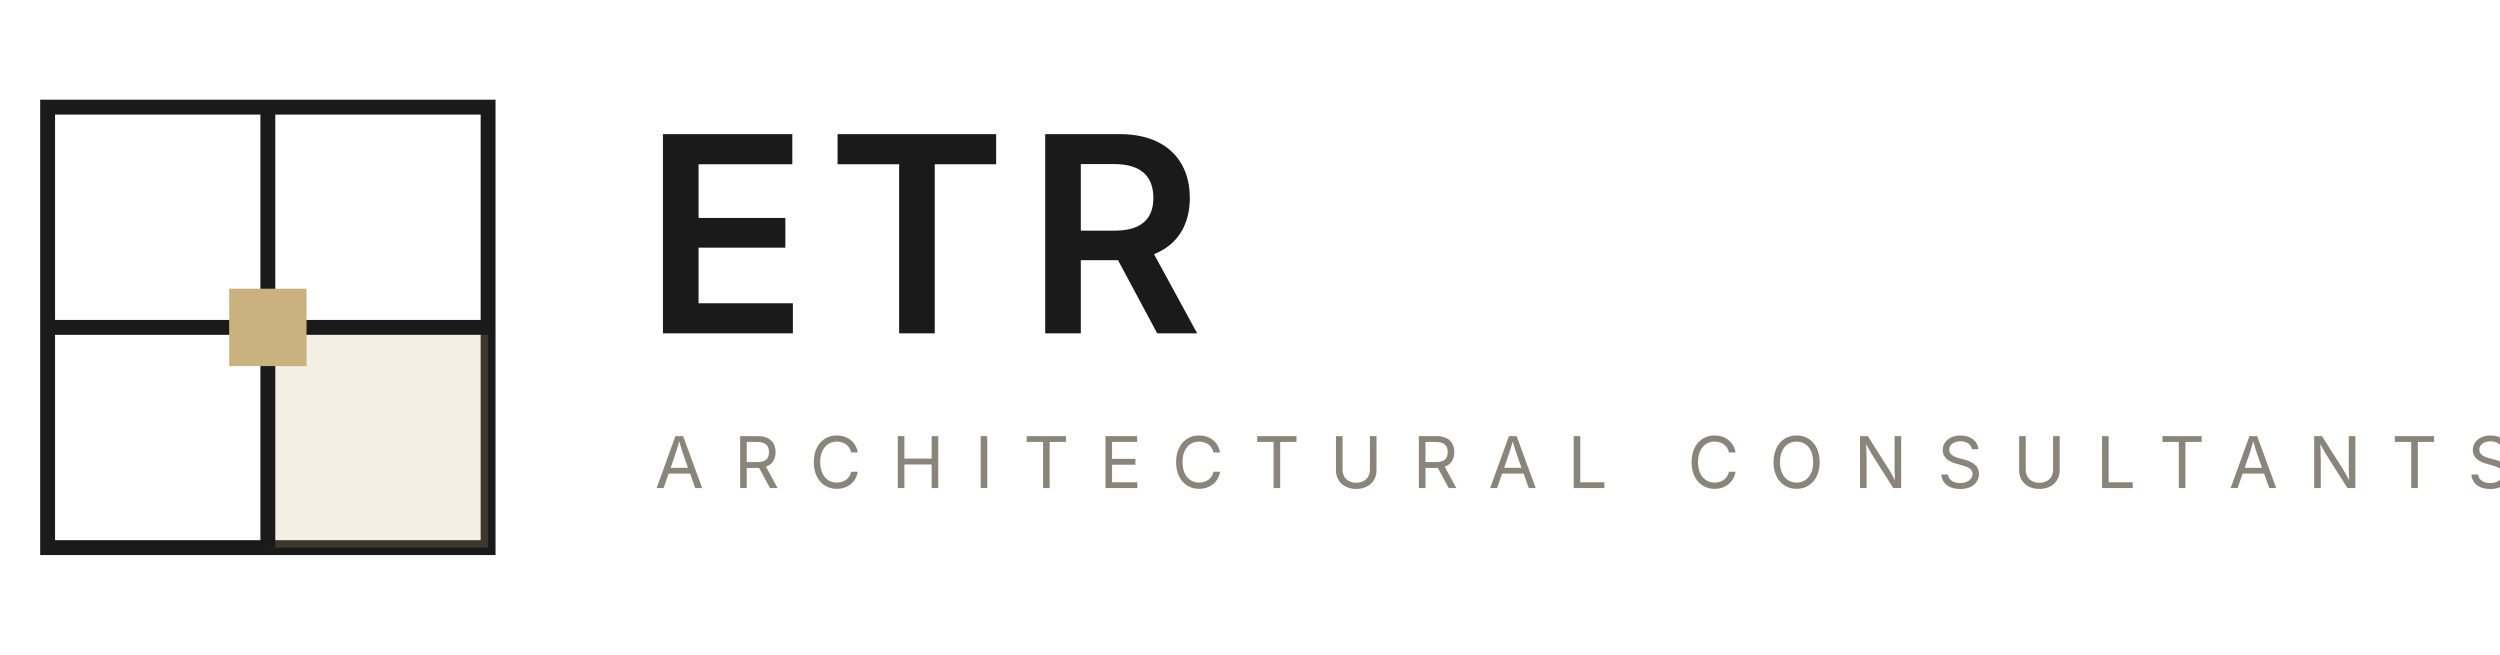
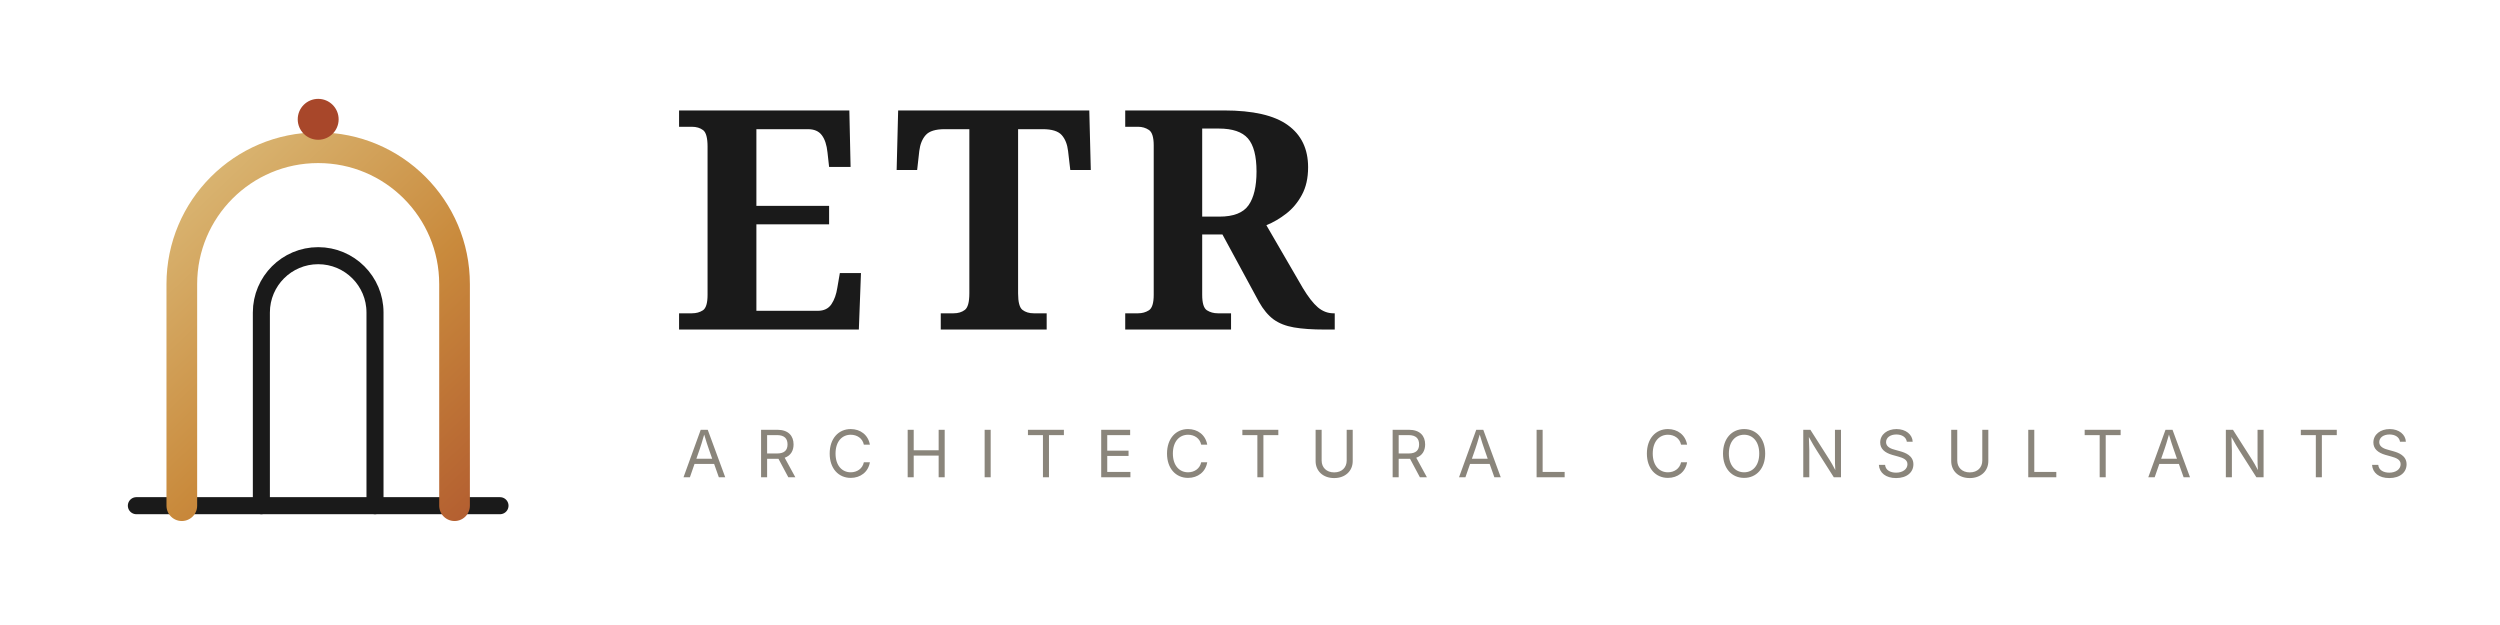
- <svg xmlns="http://www.w3.org/2000/svg" viewBox="0 0 420 110" role="img" aria-label="ETR Architectural Consultants">
-   <g transform="translate(8,18)">
-     <rect x="0" y="0" width="74" height="74" fill="none" stroke="#1A1A1A" stroke-width="2.5" />
-     <rect x="37" y="37" width="37" height="37" fill="#C9B27E" fill-opacity="0.20" />
-     <line x1="37" y1="0" x2="37" y2="74" stroke="#1A1A1A" stroke-width="2.5" />
-     <line x1="0" y1="37" x2="74" y2="37" stroke="#1A1A1A" stroke-width="2.5" />
-     <rect x="30.5" y="30.5" width="13" height="13" fill="#C9B27E" />
+ <svg xmlns="http://www.w3.org/2000/svg" viewBox="0 0 440 110" role="img" aria-label="ETR Architectural Consultants">
+   <defs>
+     <linearGradient id="etrArchL" x1="14" y1="14" x2="92" y2="96" gradientUnits="userSpaceOnUse">
+       <stop offset="0" stop-color="#e0c789" />
+       <stop offset=".5" stop-color="#c98a3c" />
+       <stop offset="1" stop-color="#a8472a" />
+     </linearGradient>
+   </defs>
+   <g transform="translate(8,6)">
+     <line x1="16" y1="83" x2="80" y2="83" stroke="#1A1A1A" stroke-width="3" stroke-linecap="round" />
+     <path d="M24 83 V44 a24 24 0 0 1 48 0 V83" fill="none" stroke="url(#etrArchL)" stroke-width="5.4" stroke-linecap="round" stroke-linejoin="round" />
+     <path d="M38 83 V49 a10 10 0 0 1 20 0 V83" fill="none" stroke="#1A1A1A" stroke-width="3" stroke-linecap="round" stroke-linejoin="round" />
+     <circle cx="48" cy="15" r="3.6" fill="#a8472a" />
  </g>
-   <text x="108" y="56" font-family="'Space Grotesk','Inter',Arial,sans-serif" font-size="46" font-weight="600" letter-spacing="3" fill="#1A1A1A">ETR</text>
-   <text x="110" y="82" font-family="'Space Grotesk','Inter',Arial,sans-serif" font-size="12" letter-spacing="5" fill="#8a857b">ARCHITECTURAL CONSULTANTS</text>
+   <text x="118" y="58" font-family="'Cormorant Garamond',Georgia,serif" font-size="54" font-weight="600" letter-spacing="4" fill="#1A1A1A">ETR</text>
+   <text x="120" y="84" font-family="'Space Grotesk','Inter',Arial,sans-serif" font-size="11.5" letter-spacing="5" fill="#8a857b">ARCHITECTURAL CONSULTANTS</text>
</svg>
